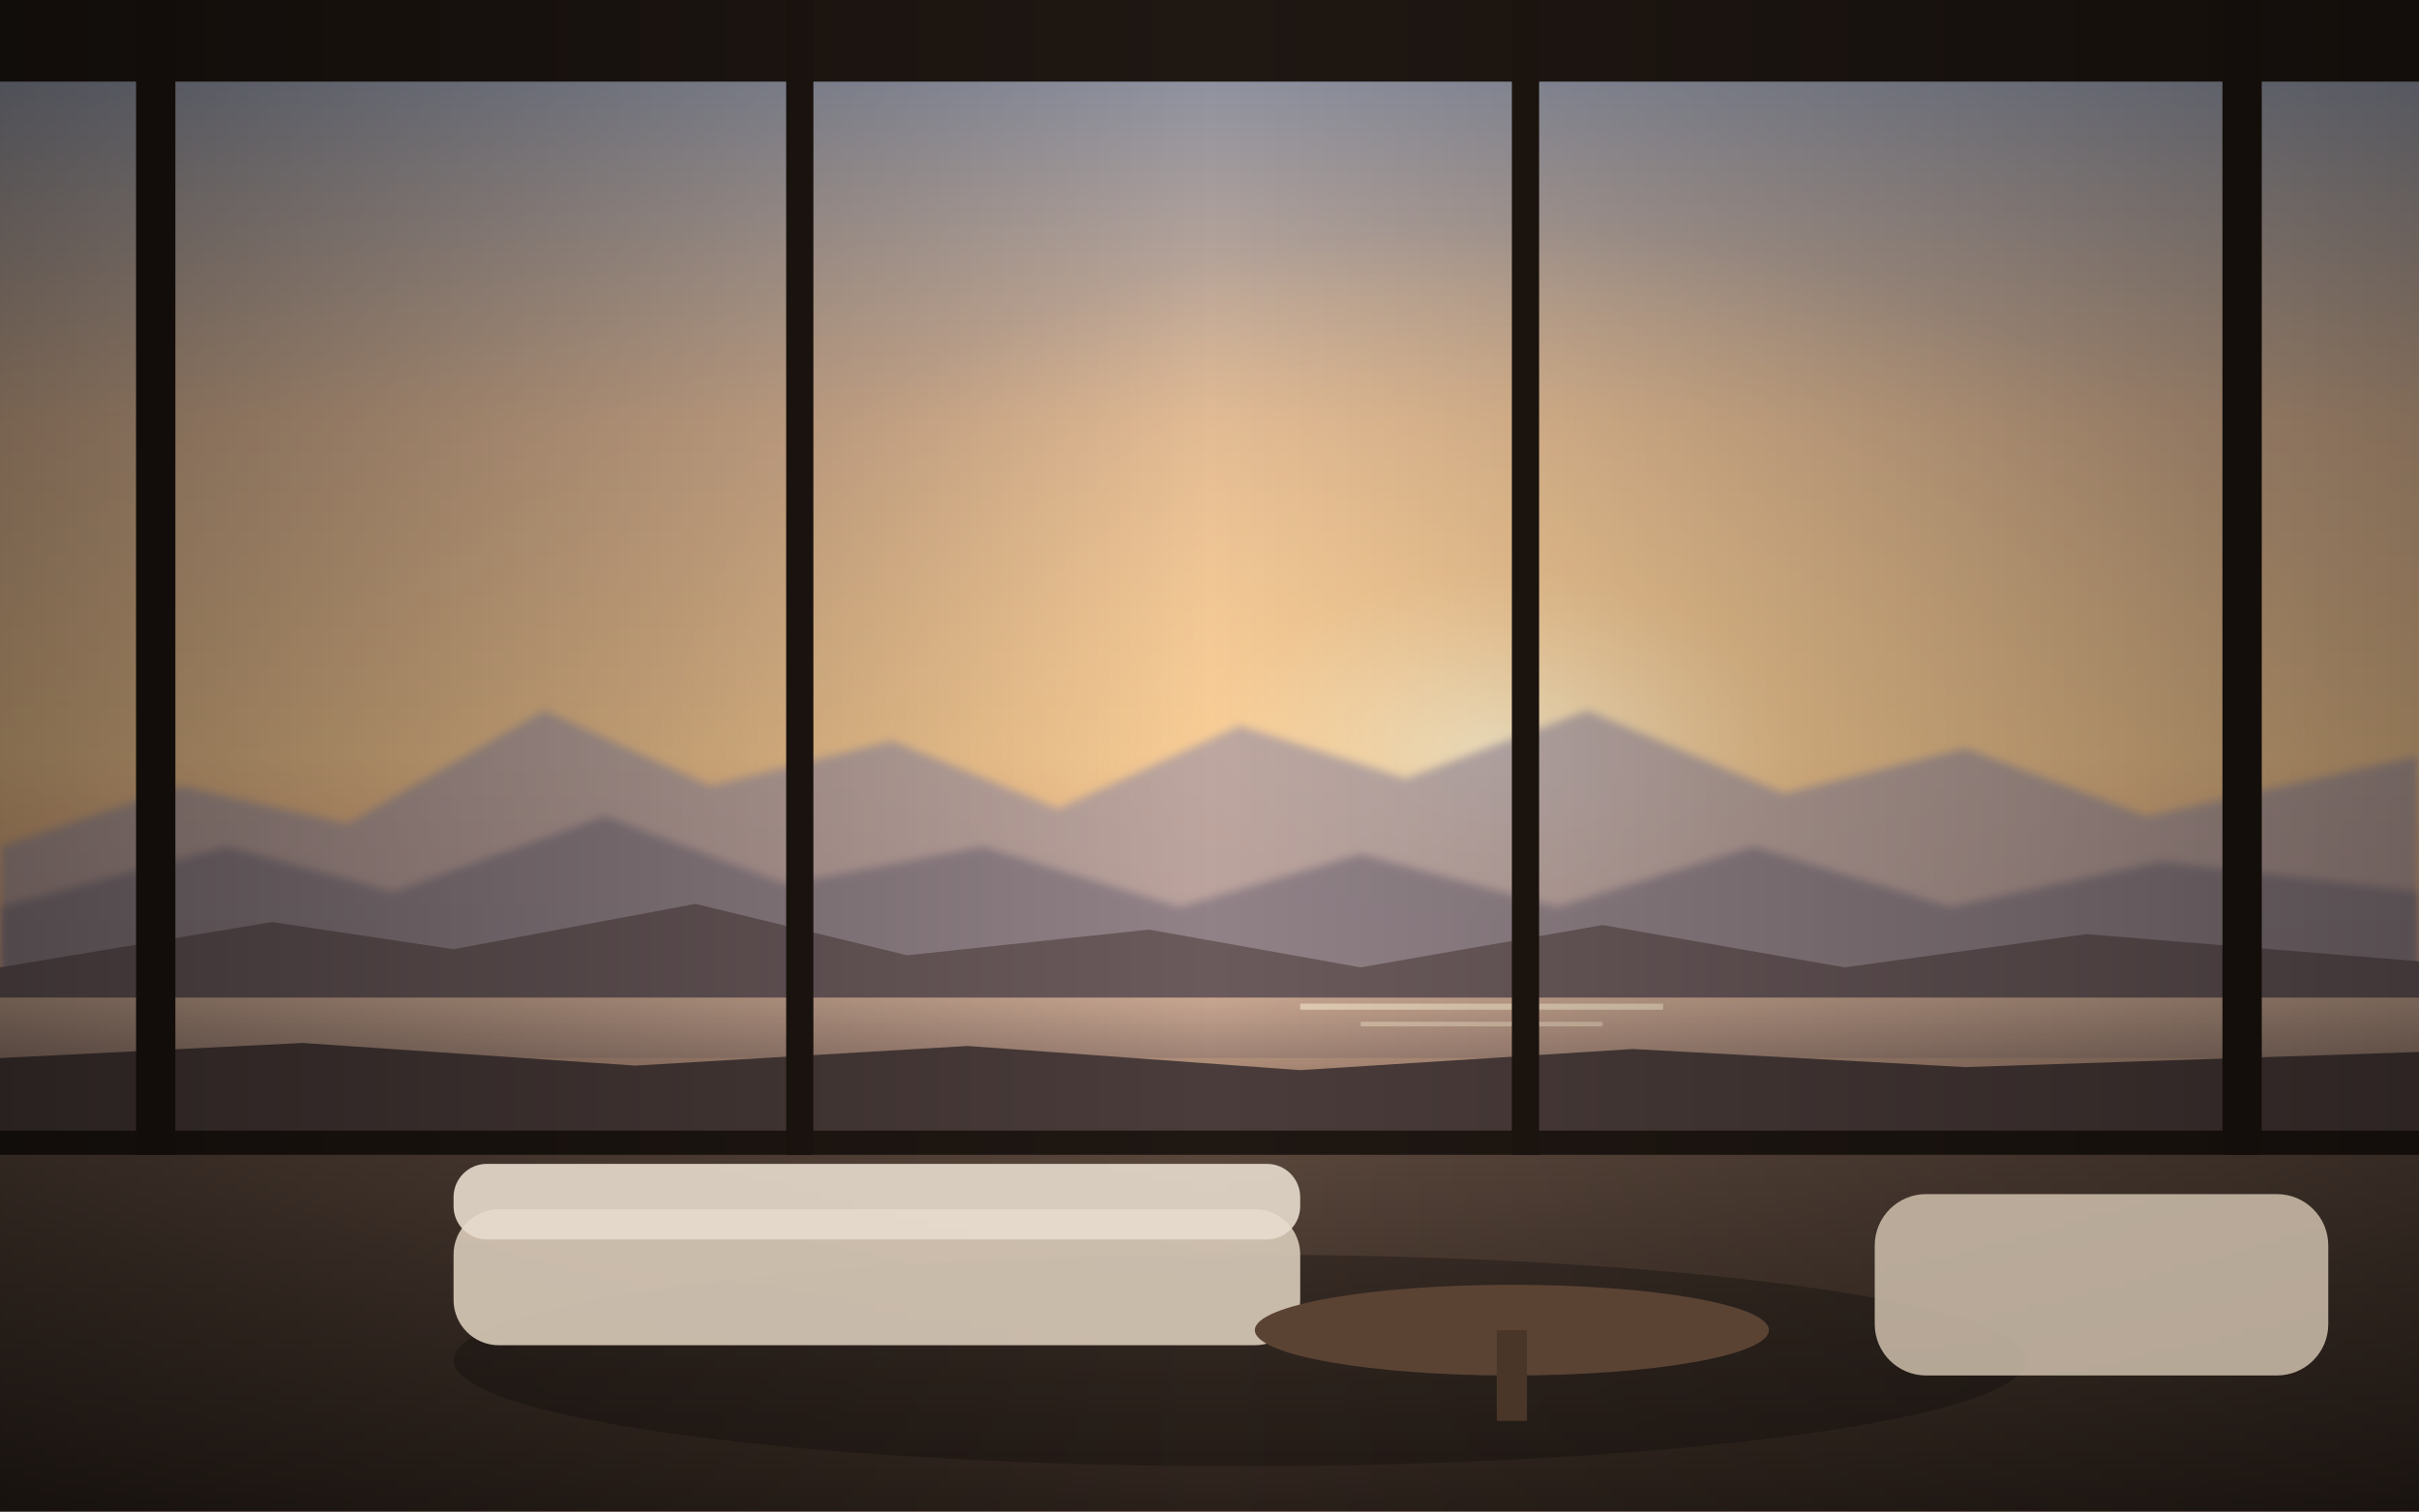
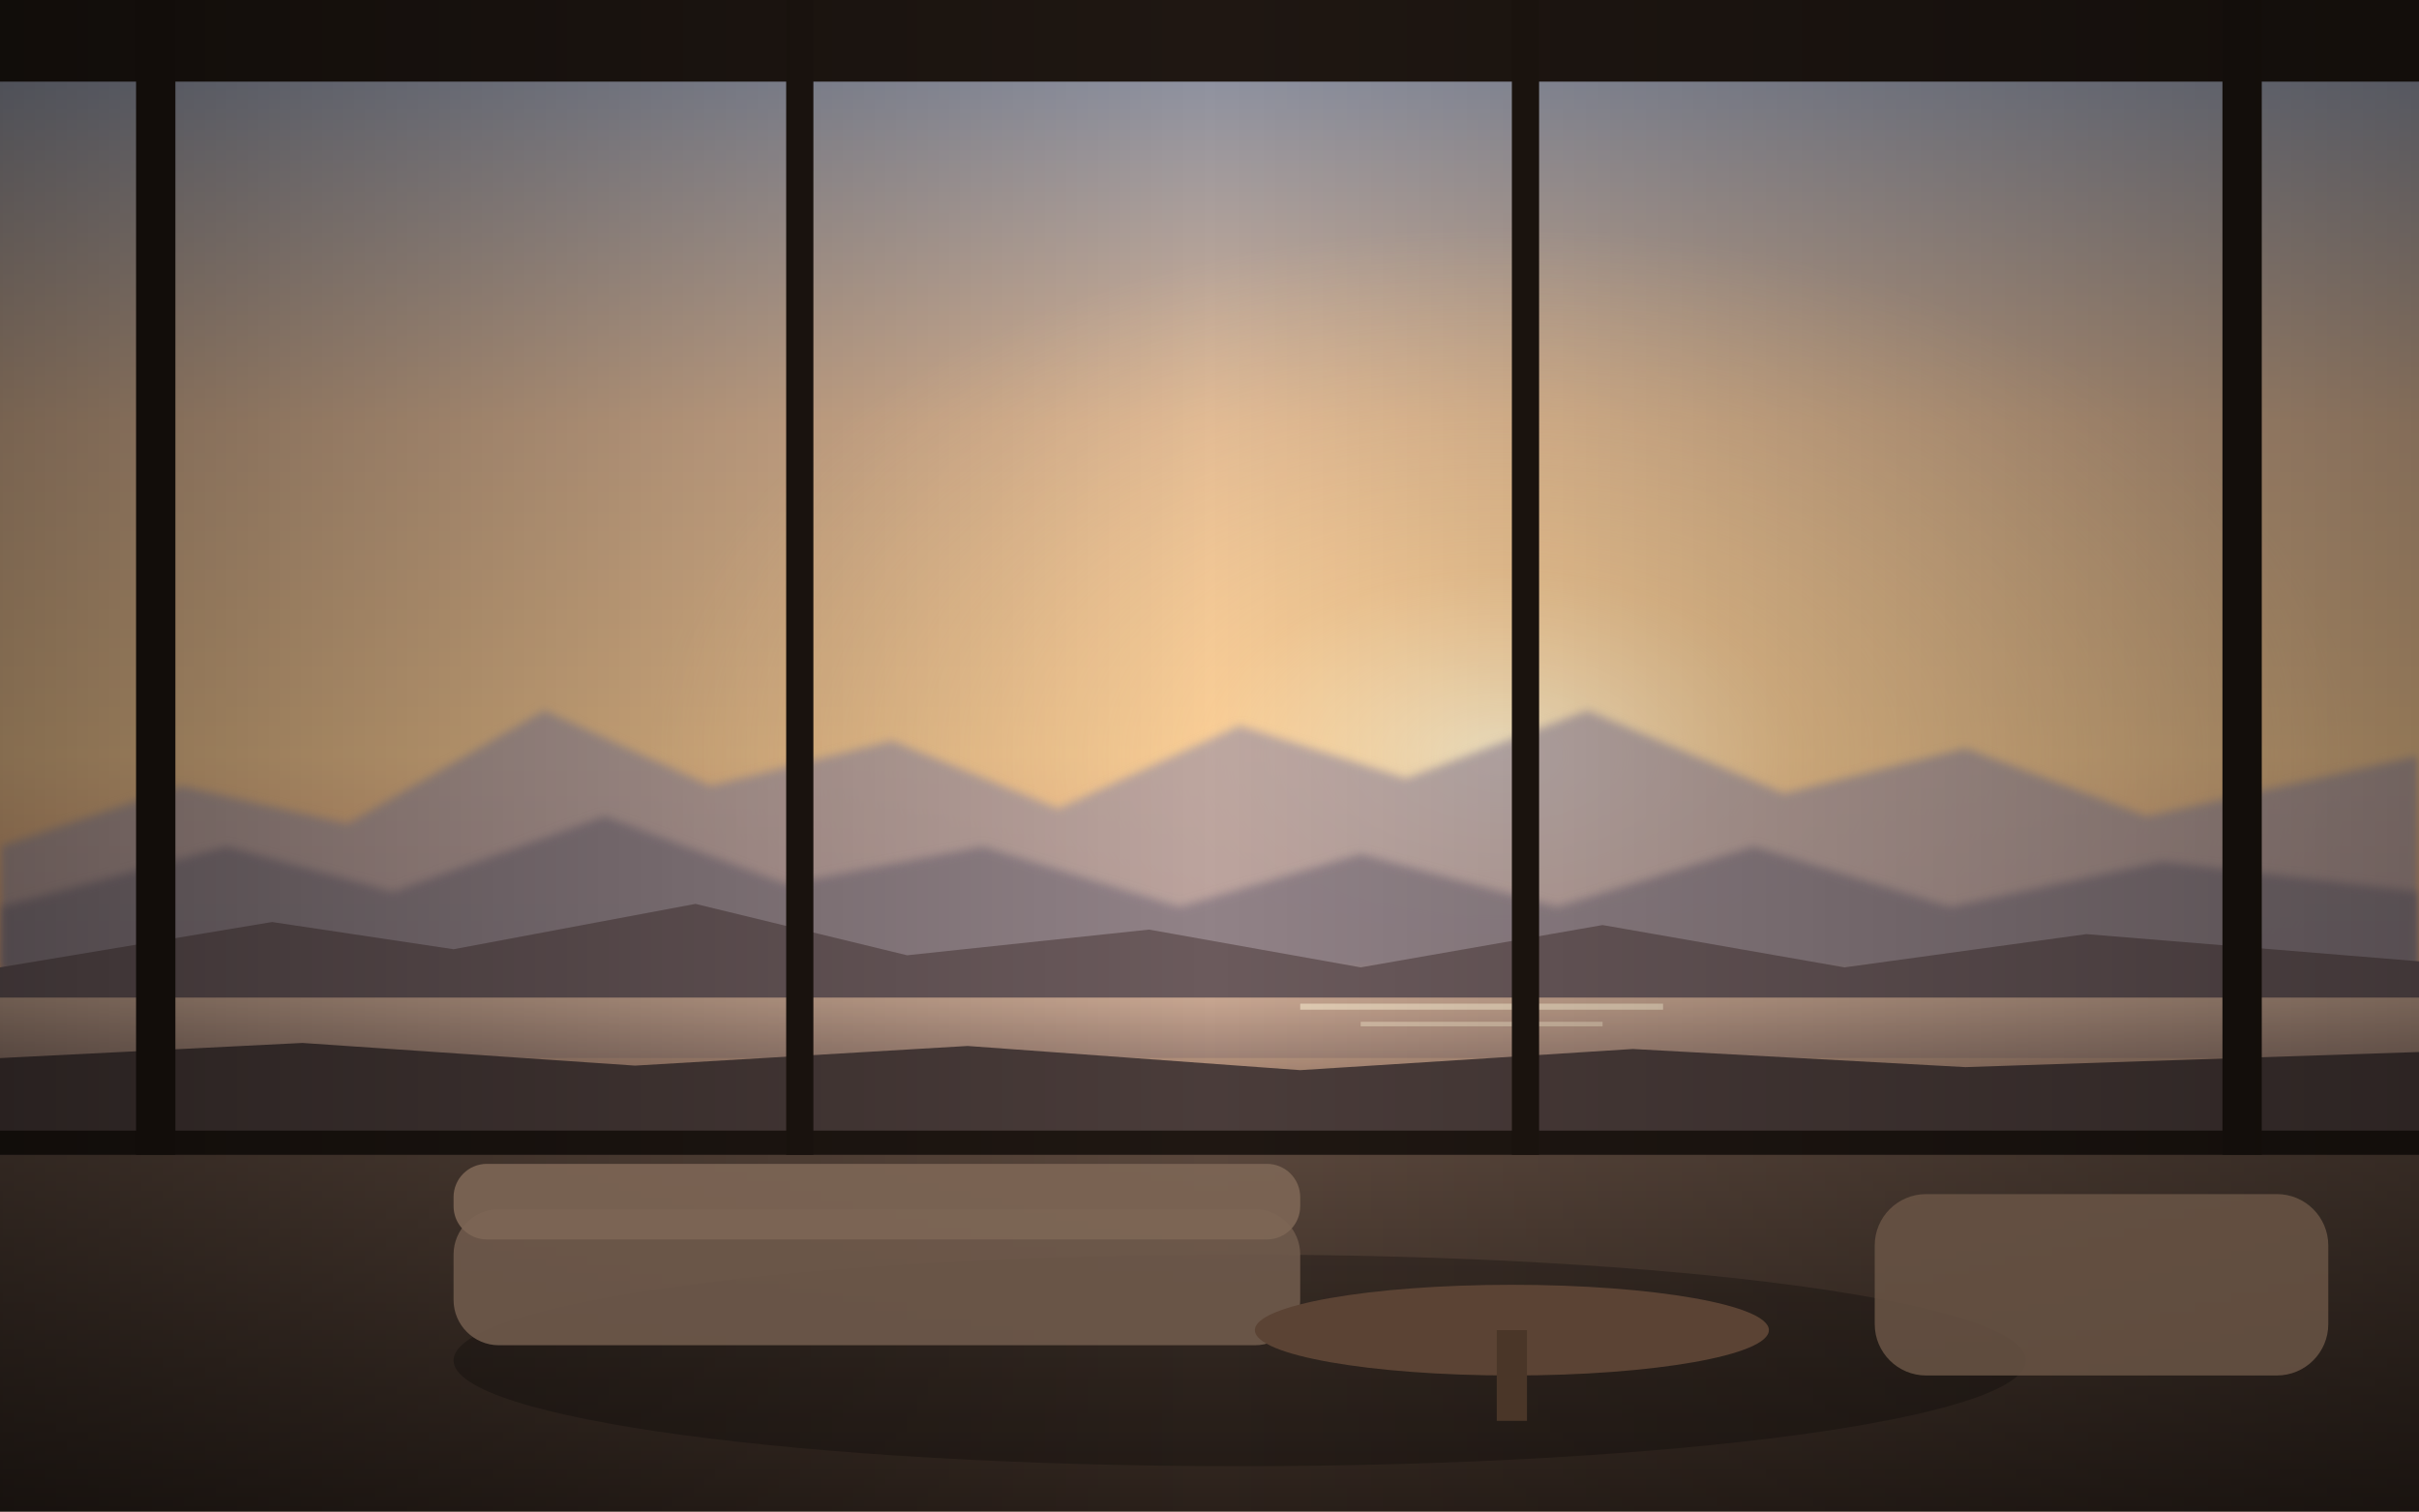
<svg xmlns="http://www.w3.org/2000/svg" viewBox="0 0 1600 1000" preserveAspectRatio="xMidYMid slice">
  <defs>
    <linearGradient id="cielo" x1="0" y1="0" x2="0" y2="1">
      <stop offset="0" stop-color="#7d8aa3" />
      <stop offset=".28" stop-color="#d9b392" />
      <stop offset=".5" stop-color="#f1c48f" />
      <stop offset=".62" stop-color="#e3a77c" />
      <stop offset="1" stop-color="#a77a68" />
    </linearGradient>
    <radialGradient id="sole" cx=".62" cy=".5" r=".35">
      <stop offset="0" stop-color="#fff1cf" stop-opacity=".95" />
      <stop offset=".35" stop-color="#ffd49a" stop-opacity=".55" />
      <stop offset="1" stop-color="#ffd49a" stop-opacity="0" />
    </radialGradient>
    <linearGradient id="lago" x1="0" y1="0" x2="0" y2="1">
      <stop offset="0" stop-color="#d8b49a" />
      <stop offset="1" stop-color="#8f7468" />
    </linearGradient>
    <linearGradient id="pavimento" x1="0" y1="0" x2="0" y2="1">
      <stop offset="0" stop-color="#5a473c" />
      <stop offset="1" stop-color="#2a201a" />
    </linearGradient>
    <linearGradient id="luce" x1="0" y1="0" x2="1" y2="0">
      <stop offset="0" stop-color="#000" stop-opacity=".45" />
      <stop offset=".5" stop-color="#000" stop-opacity="0" />
      <stop offset="1" stop-color="#000" stop-opacity=".4" />
    </linearGradient>
    <filter id="sfuma">
      <feGaussianBlur stdDeviation="3" />
    </filter>
  </defs>
  <rect width="1600" height="1000" fill="url(#cielo)" />
  <rect width="1600" height="1000" fill="url(#sole)" />
  <path filter="url(#sfuma)" fill="#a99aa3" opacity=".75" d="M0 560 L120 520 L230 545 L360 470 L470 520 L590 490 L700 535 L820 480 L930 515 L1050 470 L1180 525 L1300 495 L1420 540 L1600 500 L1600 640 L0 640Z" />
  <path filter="url(#sfuma)" fill="#8a7b84" opacity=".85" d="M0 600 L150 560 L260 590 L400 540 L520 585 L650 560 L780 600 L900 565 L1030 600 L1160 560 L1290 600 L1430 570 L1600 590 L1600 660 L0 660Z" />
  <path fill="#6b5a5c" d="M0 640 L180 610 L300 628 L460 598 L600 632 L760 615 L900 640 L1060 612 L1220 640 L1380 618 L1600 636 L1600 700 L0 700Z" />
  <rect y="660" width="1600" height="60" fill="url(#lago)" opacity=".85" />
  <rect x="860" y="664" width="240" height="4" fill="#fff3d6" opacity=".55" />
  <rect x="900" y="676" width="160" height="3" fill="#fff3d6" opacity=".4" />
  <path fill="#4a3c3a" d="M0 700 L200 690 L420 705 L640 692 L860 708 L1080 694 L1300 706 L1600 696 L1600 760 L0 760Z" />
  <rect y="760" width="1600" height="240" fill="url(#pavimento)" />
  <ellipse cx="820" cy="900" rx="520" ry="70" fill="#000" opacity=".25" />
  <rect y="0" width="1600" height="54" fill="#1f1712" />
  <rect y="748" width="1600" height="16" fill="#1f1712" />
  <g fill="#1d1510">
    <rect x="90" y="0" width="26" height="764" />
    <rect x="520" y="0" width="18" height="764" />
    <rect x="1000" y="0" width="18" height="764" />
    <rect x="1470" y="0" width="26" height="764" />
  </g>
  <rect width="1600" height="1000" fill="url(#luce)" />
-   <rect x="300" y="800" width="560" height="90" rx="30" fill="#d9cbb9" opacity=".9" />
-   <rect x="300" y="770" width="560" height="50" rx="22" fill="#e7dccd" opacity=".9" />
+   <rect x="300" y="800" width="560" height="90" rx="30" fill="#6f5a4b" opacity=".9" />
+   <rect x="300" y="770" width="560" height="50" rx="22" fill="#7d6655" opacity=".9" />
  <ellipse cx="1000" cy="880" rx="170" ry="30" fill="#5b4334" />
  <rect x="990" y="880" width="20" height="60" fill="#4a3628" />
-   <rect x="1240" y="790" width="300" height="120" rx="34" fill="#cfc0ad" opacity=".85" />
+   <rect x="1240" y="790" width="300" height="120" rx="34" fill="#6a5545" opacity=".85" />
</svg>
